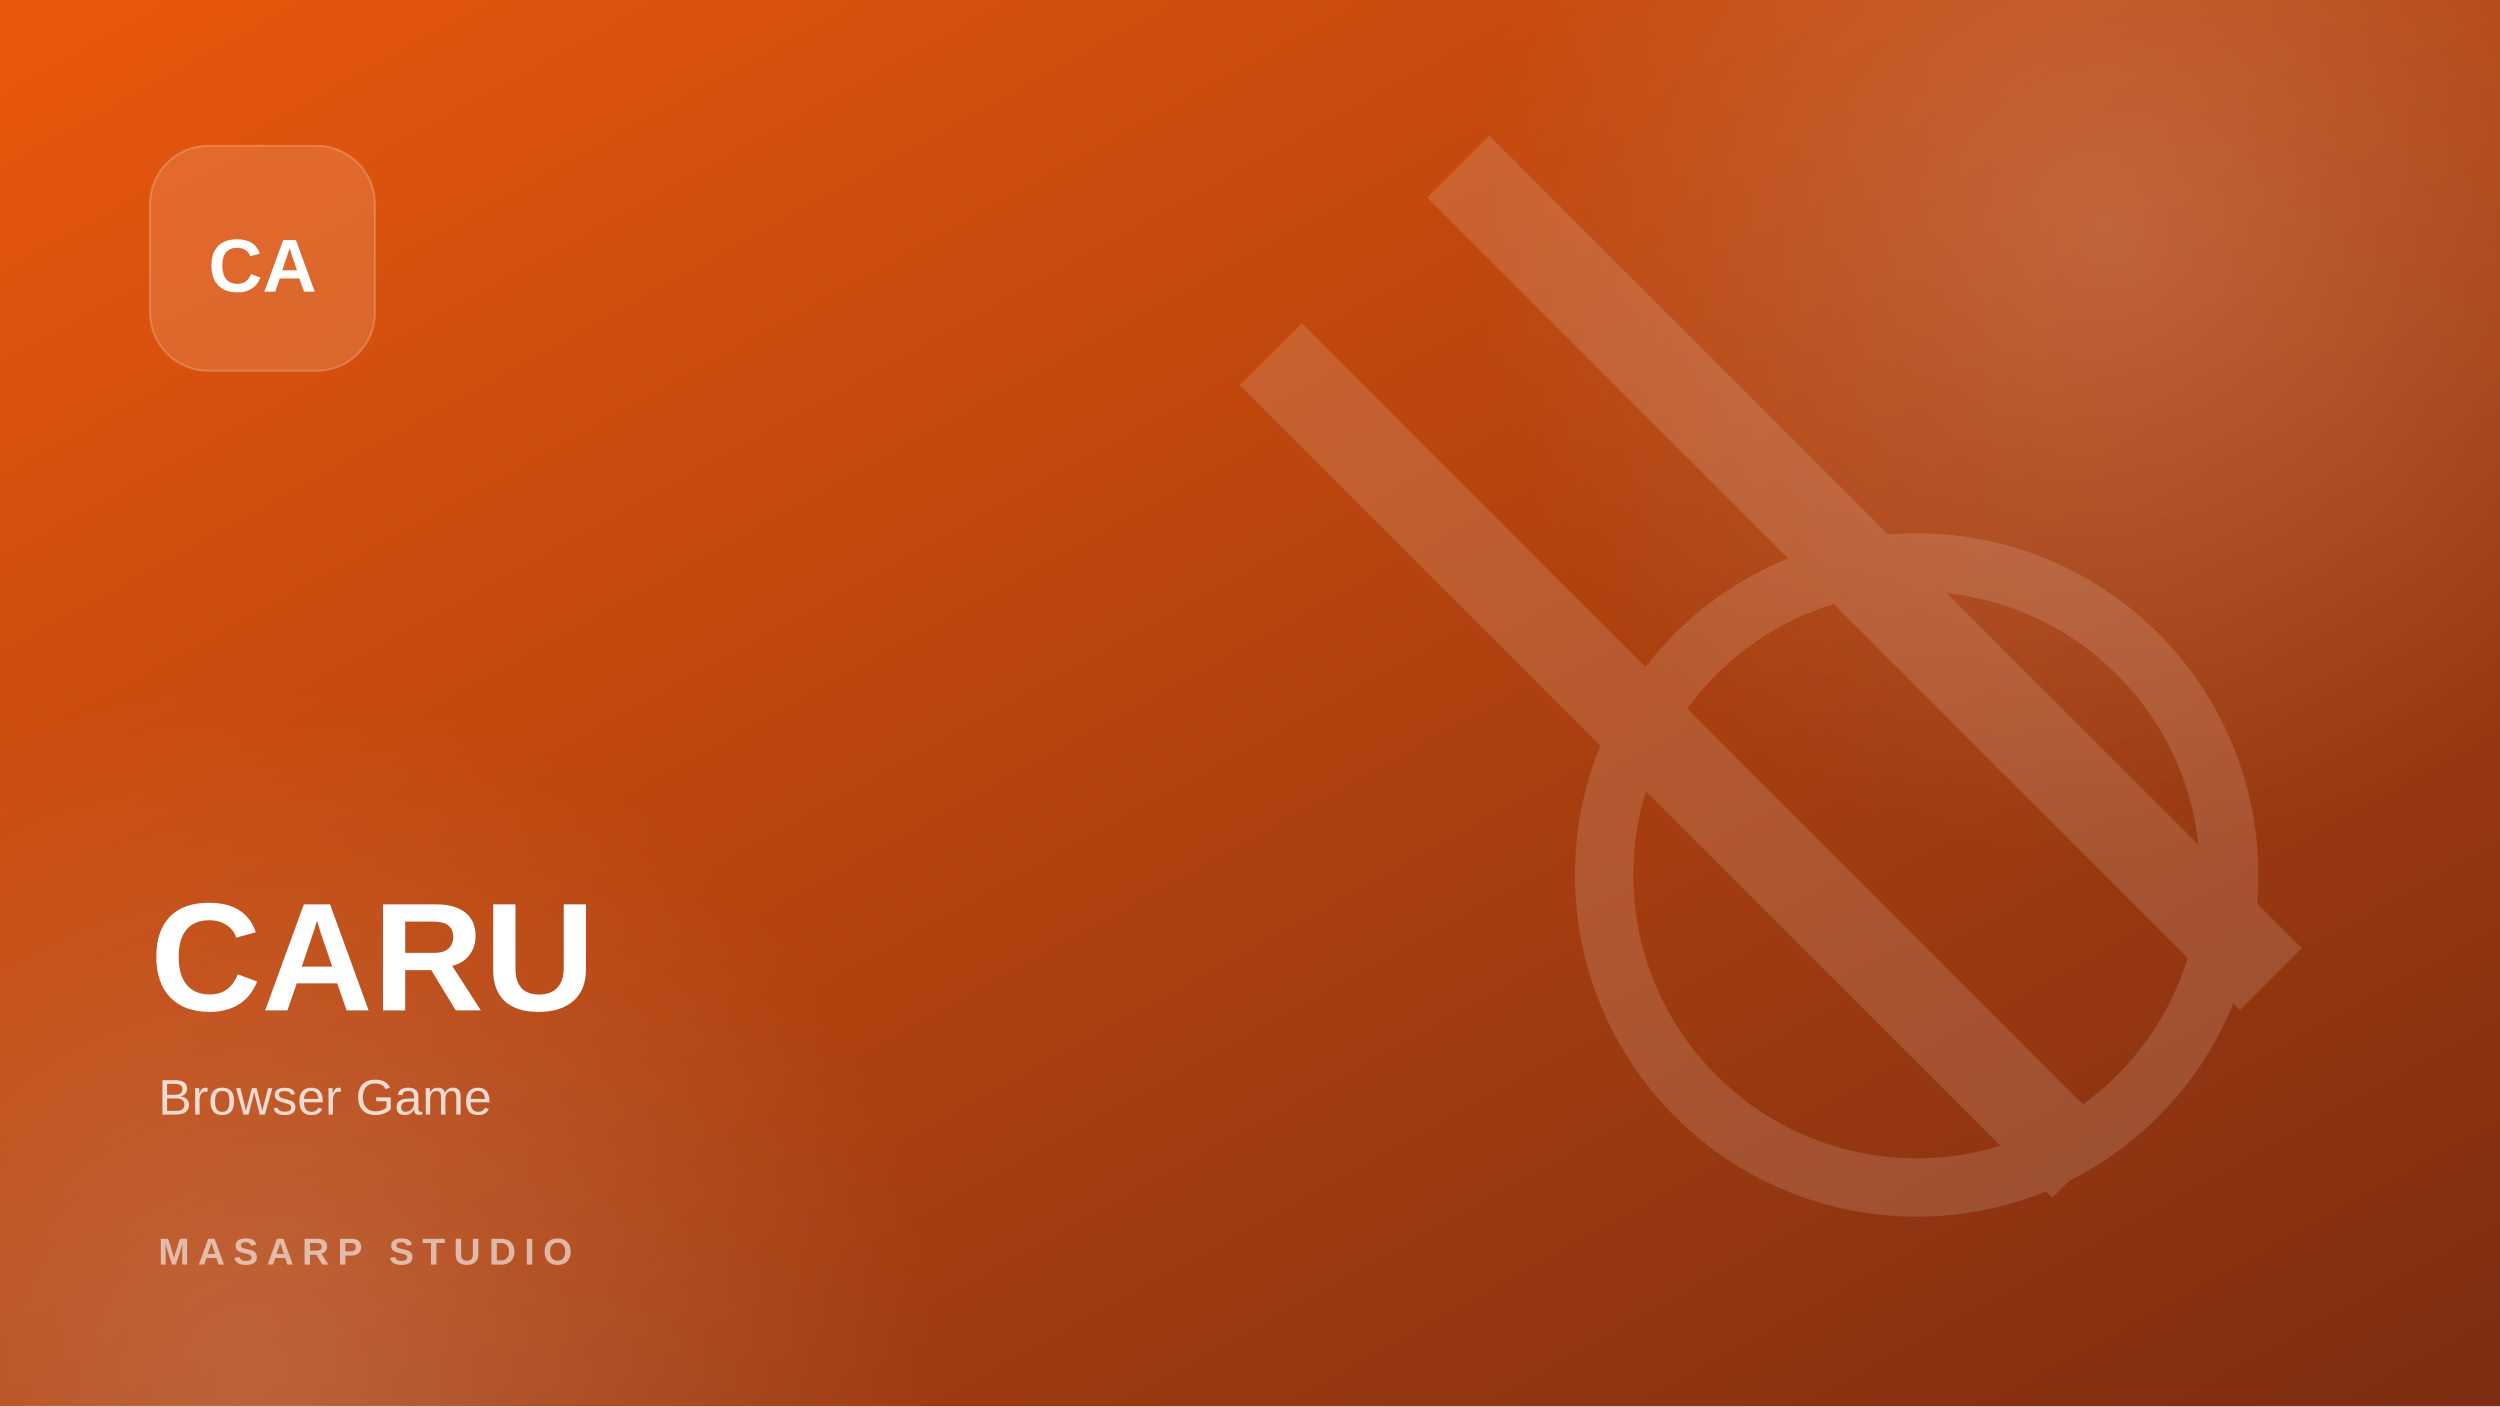
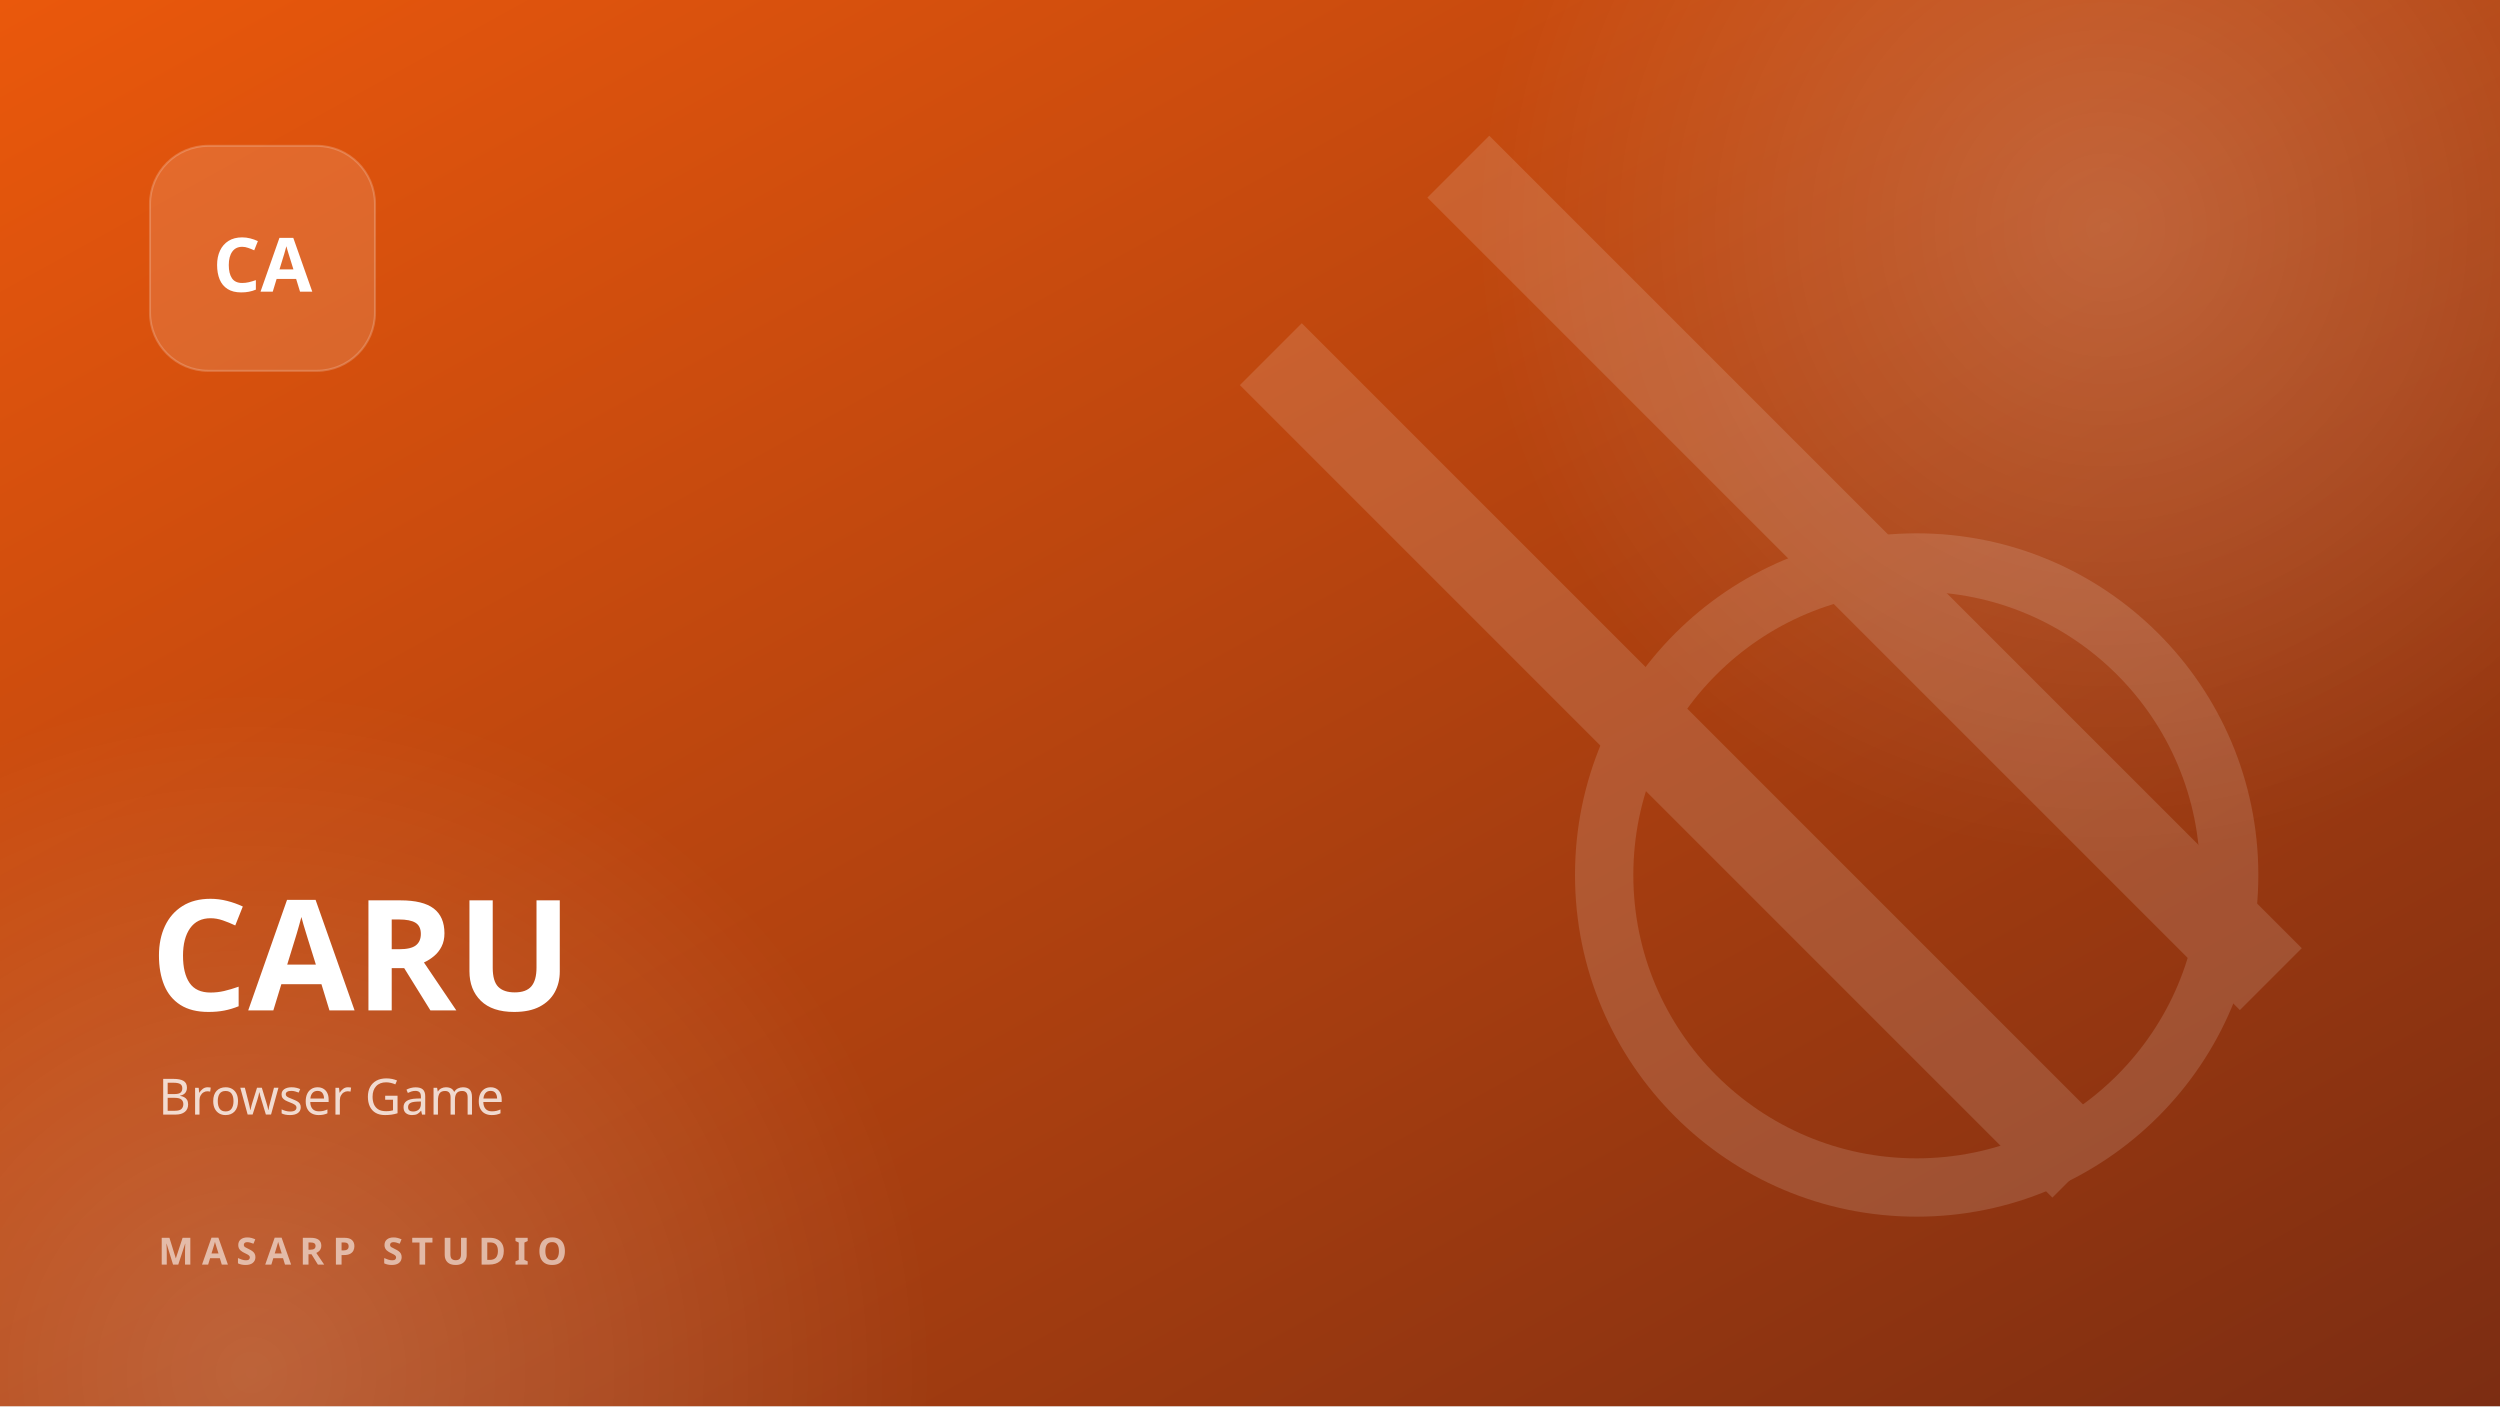
<svg xmlns="http://www.w3.org/2000/svg" viewBox="0 0 1200 675" role="img" aria-label="CARU cover fallback">
  <defs>
    <linearGradient id="g" x1="0" y1="0" x2="1" y2="1">
      <stop stop-color="#ea580c" />
      <stop offset="1" stop-color="#7c2d12" />
    </linearGradient>
    <radialGradient id="r">
      <stop stop-color="#fff" stop-opacity=".18" />
      <stop offset="1" stop-color="#fff" stop-opacity="0" />
    </radialGradient>
  </defs>
  <rect width="1200" height="675" fill="url(#g)" />
  <circle cx="1010" cy="110" r="300" fill="url(#r)" />
  <circle cx="120" cy="660" r="330" fill="url(#r)" />
  <g opacity=".14" stroke="#fff" fill="none">
    <path d="M700 80l390 390M610 170l390 390" stroke-width="42" />
    <circle cx="920" cy="420" r="150" stroke-width="28" />
  </g>
  <rect x="72" y="70" width="108" height="108" rx="28" fill="#fff" fill-opacity=".13" stroke="#fff" stroke-opacity=".2" />
-   <text x="126" y="140" text-anchor="middle" font-family="Arial,sans-serif" font-size="36" font-weight="900" fill="#fff">CA</text>
-   <text x="72" y="485" font-family="Arial,sans-serif" font-size="74" font-weight="900" fill="#fff">CARU</text>
-   <text x="76" y="535" font-family="Arial,sans-serif" font-size="24" fill="#fff" fill-opacity=".78">Browser Game</text>
-   <text x="76" y="607" font-family="Arial,sans-serif" font-size="18" font-weight="700" letter-spacing="4" fill="#fff" fill-opacity=".58">MASARP STUDIO</text>
+   <text x="126" y="140" text-anchor="middle" font-family="sans-serif" font-size="36" font-weight="900" fill="#fff">CA</text>
+   <text x="72" y="485" font-family="sans-serif" font-size="74" font-weight="900" fill="#fff">CARU</text>
+   <text x="76" y="535" font-family="sans-serif" font-size="24" fill="#fff" fill-opacity=".78">Browser Game</text>
+   <text x="76" y="607" font-family="sans-serif" font-size="18" font-weight="700" letter-spacing="4" fill="#fff" fill-opacity=".58">MASARP STUDIO</text>
</svg>
